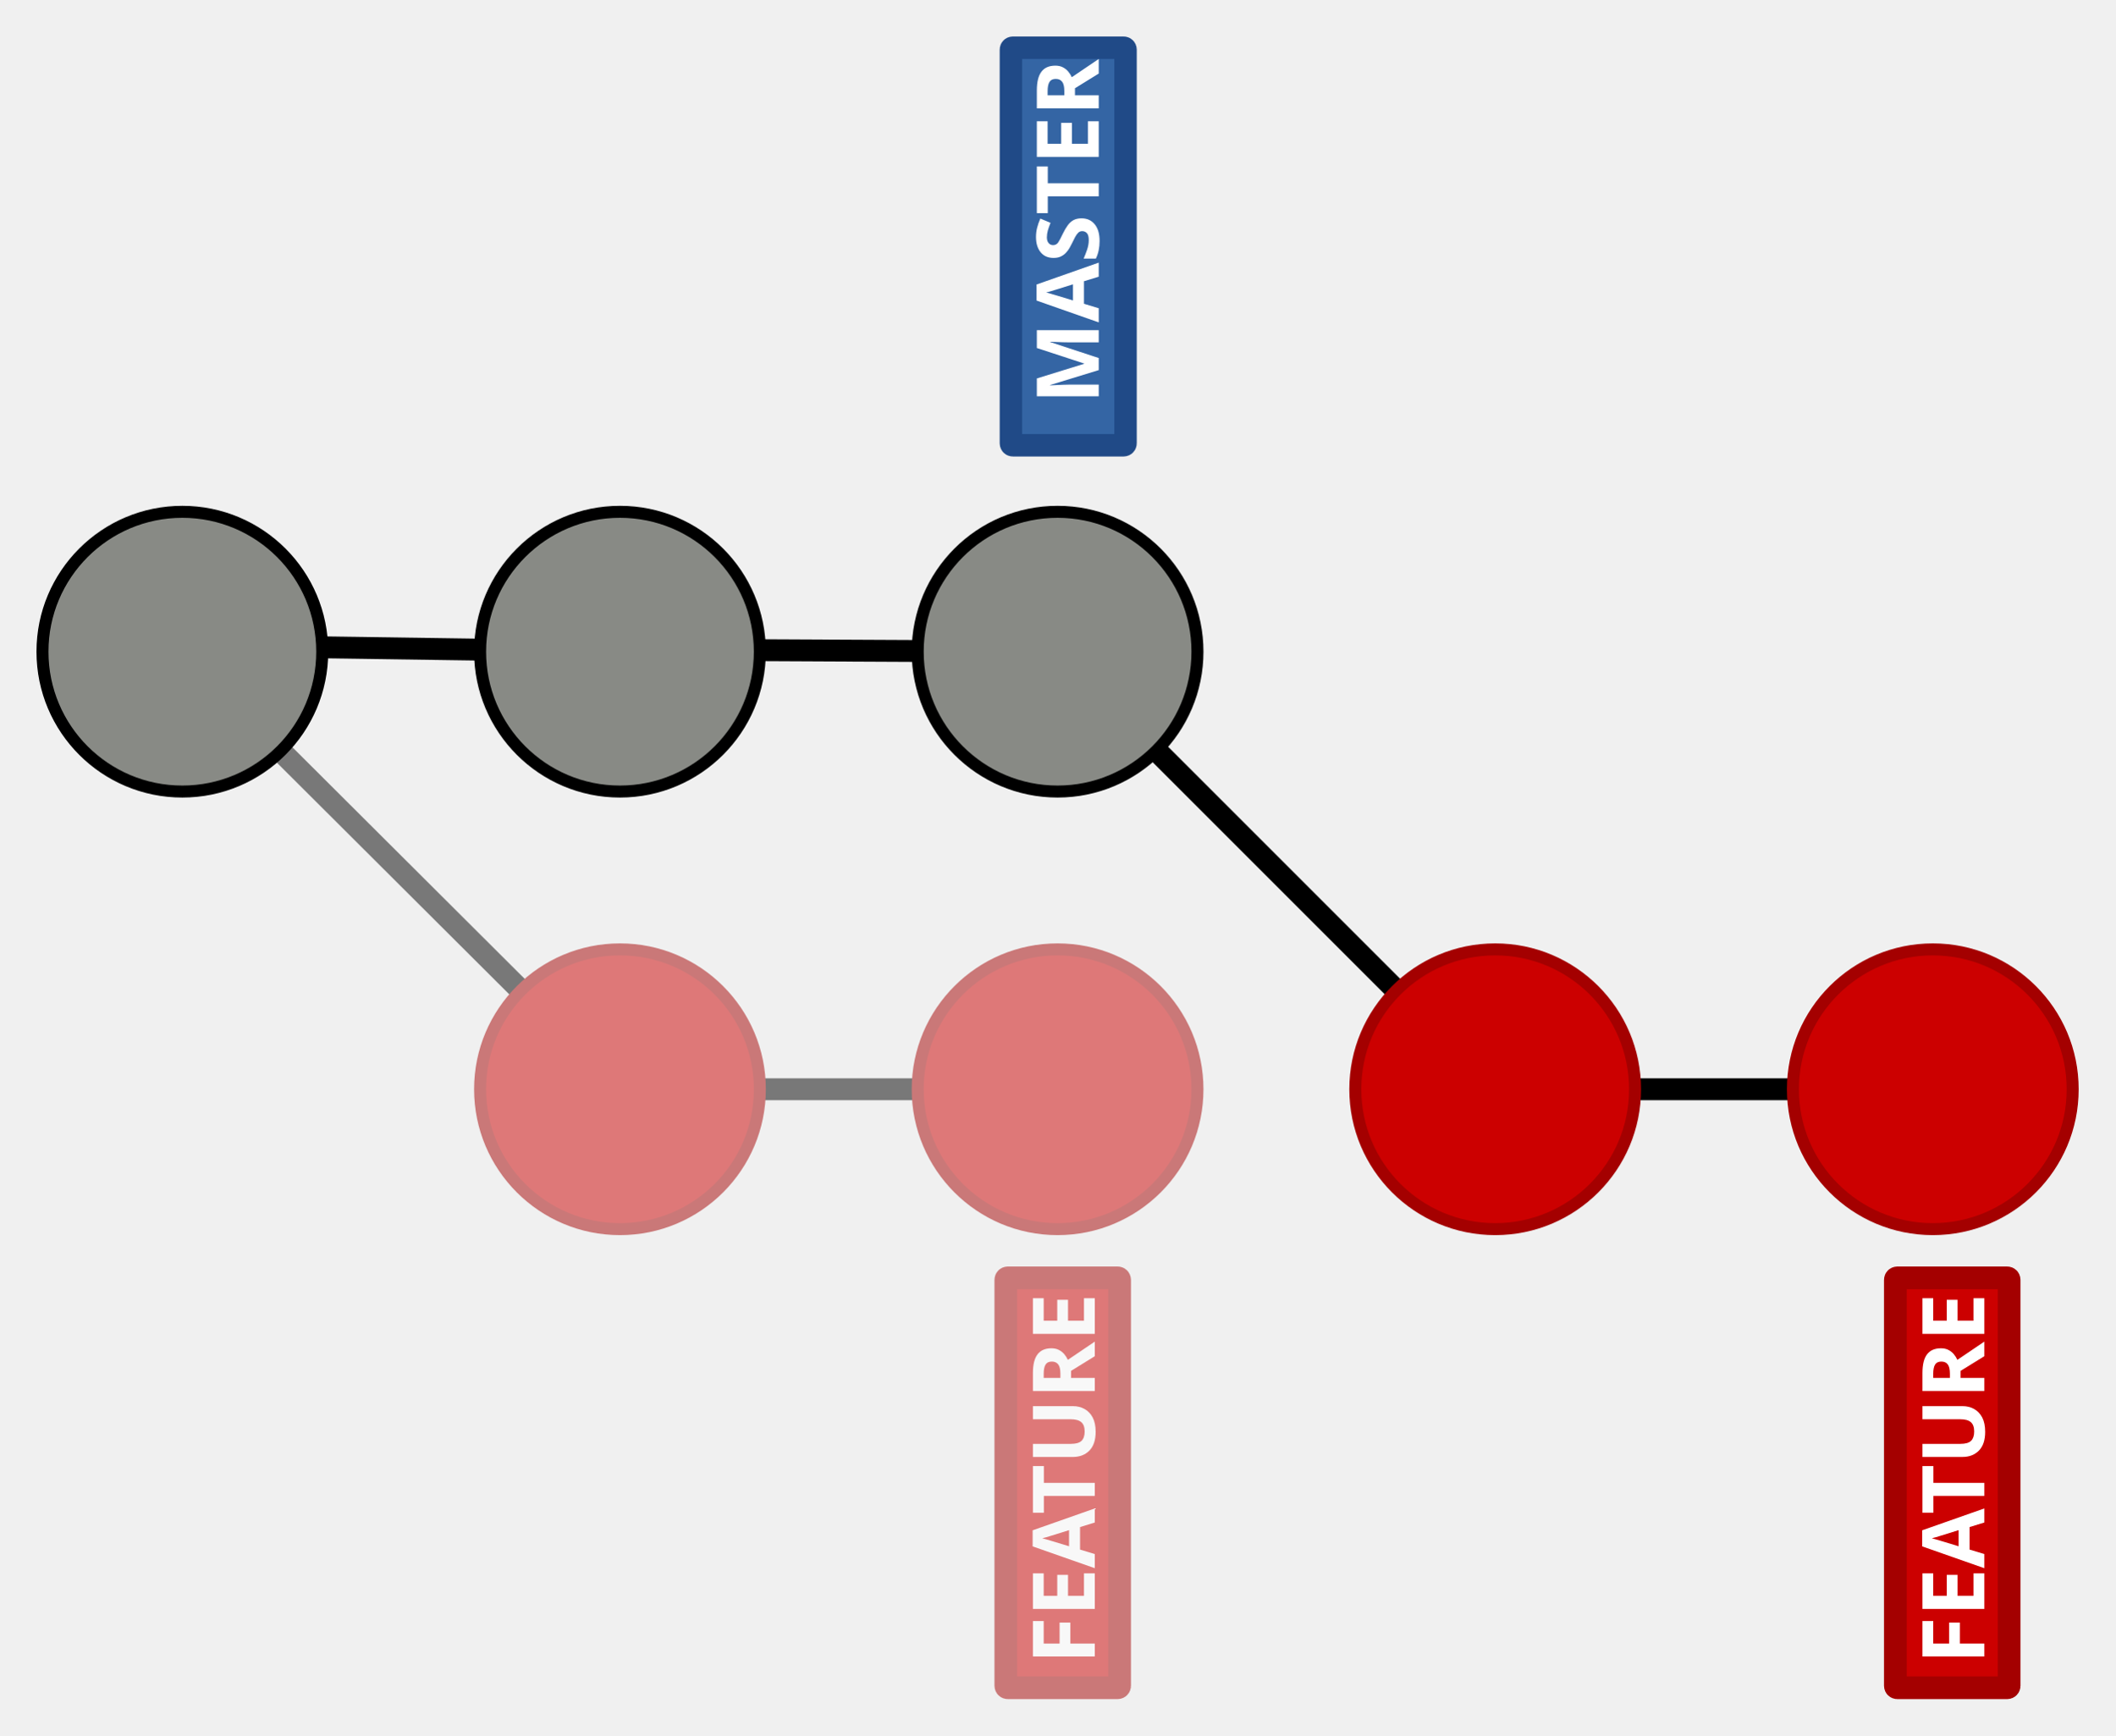
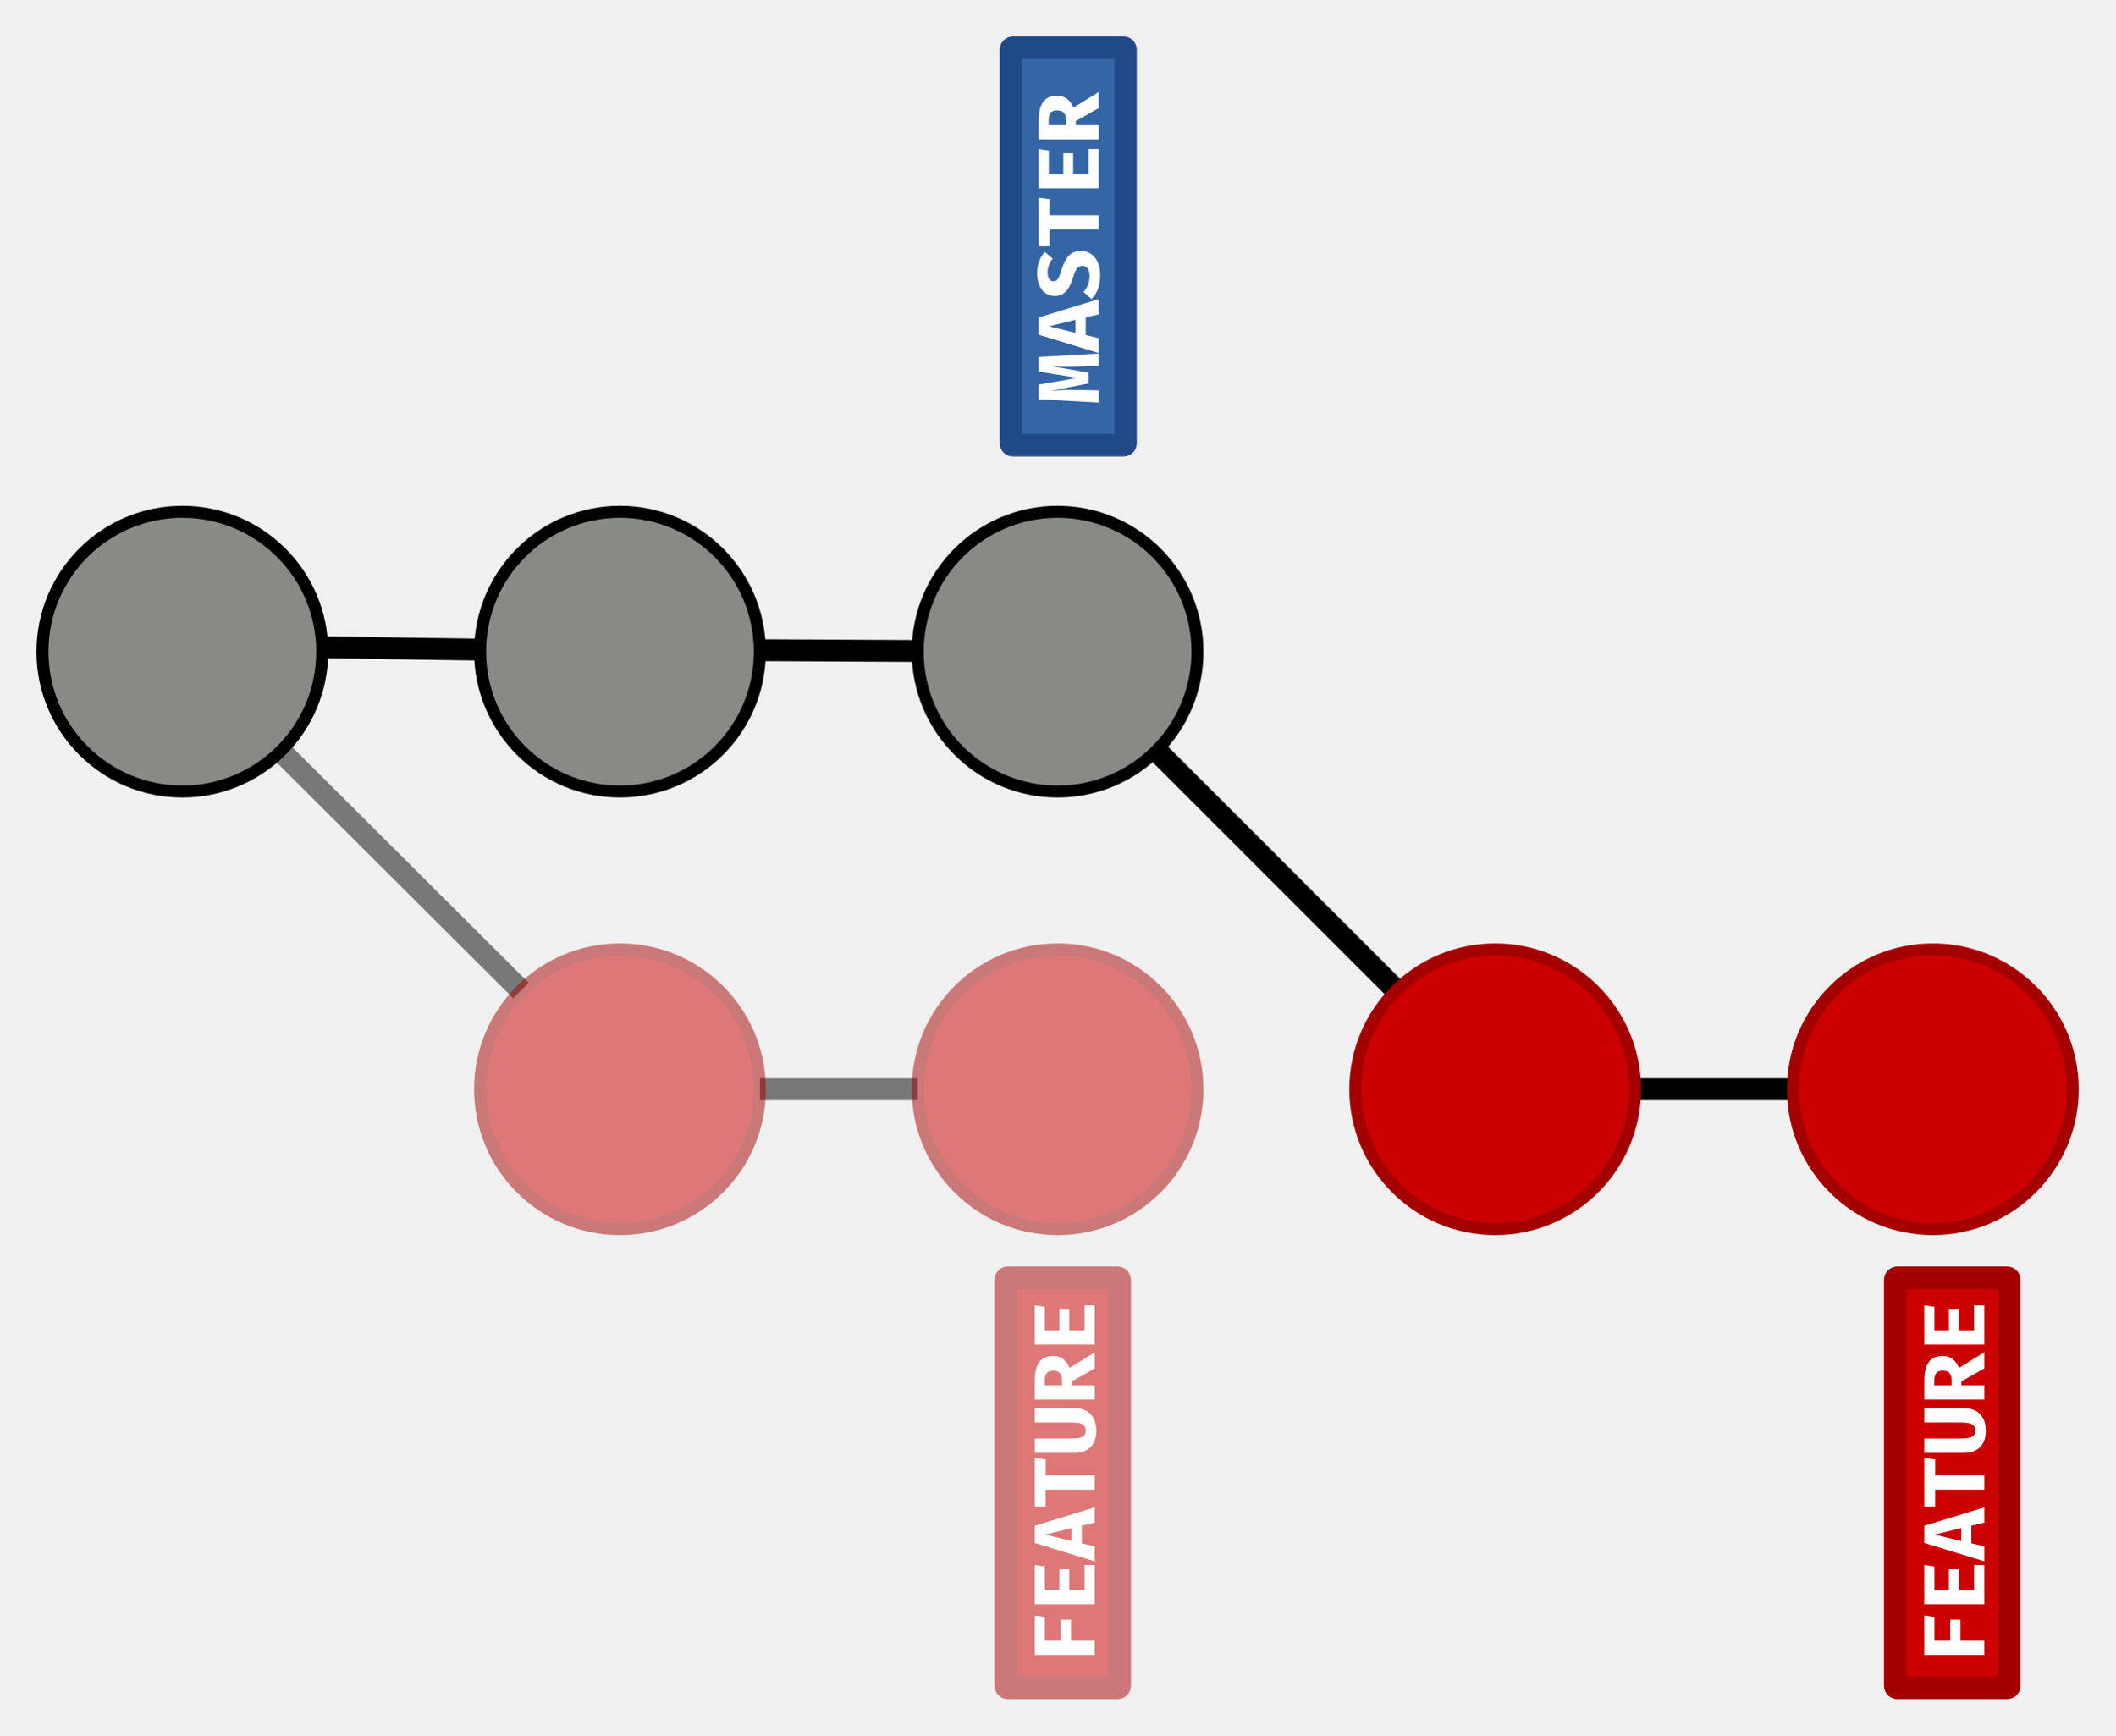
- <svg xmlns="http://www.w3.org/2000/svg" width="580" height="475.951" viewBox="0 0 580 475.951" version="1.1" id="svg8">
-   <defs id="defs2" />
-   <g id="layer1" transform="translate(-70,-503.8099)">
-     <g id="g873" style="opacity:0.5">
-       <path id="path845" d="m 117.854,680.735 94.985,94.704" style="fill:none;fill-rule:evenodd;stroke:#000000;stroke-width:6;stroke-linecap:butt;stroke-linejoin:miter;stroke-opacity:1" />
-       <path id="path851" d="m 278.356,802.52 h 43.289" style="fill:none;fill-rule:evenodd;stroke:#000000;stroke-width:6;stroke-linecap:butt;stroke-linejoin:miter;stroke-opacity:1" />
-       <circle style="opacity:1;fill:#cc0000;fill-opacity:1;stroke:#a40000;stroke-width:3.289;stroke-linecap:square;stroke-linejoin:miter;stroke-miterlimit:4;stroke-dasharray:none;stroke-dashoffset:0;stroke-opacity:1" id="circle4534" cx="240" cy="802.52" r="38.356" />
-       <circle r="38.356" cy="802.52" cx="360" id="circle4536" style="opacity:1;fill:#cc0000;fill-opacity:1;stroke:#a40000;stroke-width:3.289;stroke-linecap:square;stroke-linejoin:miter;stroke-miterlimit:4;stroke-dasharray:none;stroke-dashoffset:0;stroke-opacity:1" />
-       <g transform="translate(-120.0183,121.9611)" id="g4593">
-         <rect style="opacity:1;fill:#cc0000;fill-opacity:1;stroke:#a40000;stroke-width:6.228;stroke-linecap:square;stroke-linejoin:miter;stroke-miterlimit:4;stroke-dasharray:none;stroke-dashoffset:0;stroke-opacity:1" id="rect4584" width="31.201" height="112.41" x="465.828" y="732.277" ry="0.543" />
-         <text xml:space="preserve" style="font-style:normal;font-variant:normal;font-weight:bold;font-stretch:normal;font-size:23.759px;line-height:1.25;font-family:sans-serif;-inkscape-font-specification:'sans-serif Bold';letter-spacing:0px;word-spacing:0px;fill:#ffffff;fill-opacity:1;stroke:none;stroke-width:2.97" x="-838.25" y="490.226" id="text4588" transform="rotate(-90)">
-           <tspan id="tspan4586" x="-838.25" y="490.226" style="font-style:normal;font-variant:normal;font-weight:bold;font-stretch:normal;font-family:'Fira Code';-inkscape-font-specification:'Fira Code Bold';fill:#ffffff;fill-opacity:1;stroke-width:2.97">FEATURE</tspan>
-         </text>
+ <svg xmlns="http://www.w3.org/2000/svg" version="1.1" viewBox="0 0 580 475.95">
+   <g transform="translate(-70 -503.81)">
+     <g fill="none" stroke="#000" stroke-width="6">
+       <path d="m117.85 680.73 94.985 94.704" opacity=".5" />
+       <path d="m278.36 802.52h43.289" opacity=".5" />
+       <path d="m387.12 709.64 65.757 65.757" />
+       <path d="m518.36 802.52h43.289" />
+     </g>
+     <g fill="#c00" stroke="#a40000" stroke-linecap="square">
+       <circle cx="240" cy="802.52" r="38.356" opacity=".5" stroke-width="3.289" />
+       <circle cx="360" cy="802.52" r="38.356" opacity=".5" stroke-width="3.289" />
+       <rect x="345.81" y="854.24" width="31.201" height="112.41" ry=".543" opacity=".5" stroke-width="6.228" />
+     </g>
+     <g transform="rotate(-90)" fill="#fff" stroke-width="2.97" aria-label="FEATURE">
+       <path d="m-953.73 356.52v4.348h5.75v2.804h-5.75v6.534h-3.92v-16.465h10.81l-0.38 2.78z" />
+       <path d="m-939.86 356.52v3.968h5.702v2.708h-5.702v4.205h6.866v2.804h-10.763v-16.465h10.763l-0.404 2.78z" />
+       <path d="m-922.22 366.64h-4.823l-0.855 3.564h-4.087l5.037-16.465h4.728l5.037 16.465h-4.182zm-4.205-2.804h3.564l-1.782-7.294z" />
+       <path d="m-908.42 356.74v13.471h-3.896v-13.471h-4.633v-2.994h13.329l-0.38 2.994z" />
+       <path d="m-889.97 364.7q0 1.711-0.689 3.065-0.689 1.331-2.067 2.091-1.378 0.76-3.374 0.76-2.994 0-4.562-1.592t-1.568-4.324v-10.953h3.92v9.504q0 1.592 0.166 2.542 0.166 0.95 0.641 1.449 0.499 0.475 1.402 0.475t1.378-0.475q0.499-0.499 0.665-1.449 0.166-0.95 0.166-2.542v-9.504h3.92z" />
+       <path d="m-875.65 358.76q0 1.663-0.903 2.804-0.879 1.117-2.376 1.711l4.3 6.938h-4.419l-3.564-6.296h-1.093v6.296h-3.896v-16.465h5.179q3.397 0 5.084 1.235 1.687 1.236 1.687 3.778zm-4.015 0q0-1.188-0.689-1.734-0.665-0.546-2.067-0.546h-1.283v4.752h1.449q1.283 0 1.925-0.594 0.665-0.594 0.665-1.877z" />
+       <path d="m-868.63 356.52v3.968h5.702v2.708h-5.702v4.205h6.866v2.804h-10.763v-16.465h10.763l-0.404 2.78z" />
+     </g>
+     <g fill="none" stroke="#000" stroke-width="6">
+       <path d="m117.85 680.73 83.795 1.224" />
+       <path d="m238.66 681.92 82.988 0.41" />
+       <path d="m70 503.81" />
+       <path d="m70 503.81" />
+     </g>
+     <g>
+       <g stroke-linecap="square">
+         <g stroke-width="3.289">
+           <circle cx="120" cy="682.52" r="38.356" fill="#888a85" stroke="#000" />
+           <circle cx="480" cy="802.52" r="38.356" fill="#c00" stroke="#a40000" />
+           <circle cx="600" cy="802.52" r="38.356" fill="#c00" stroke="#a40000" />
+         </g>
+         <rect x="347.21" y="516.89" width="31.429" height="109.03" ry=".526" fill="#3465a4" stroke="#204a87" stroke-width="6.156" />
      </g>
-     </g>
-     <path style="fill:none;fill-rule:evenodd;stroke:#000000;stroke-width:6;stroke-linecap:butt;stroke-linejoin:miter;stroke-opacity:1" d="m 117.854,680.735 83.795,1.225" id="path847" />
-     <path style="fill:none;fill-rule:evenodd;stroke:#000000;stroke-width:6;stroke-linecap:butt;stroke-linejoin:miter;stroke-opacity:1" d="m 238.657,681.92 82.988,0.41" id="path849" />
-     <path style="fill:none;fill-rule:evenodd;stroke:#000000;stroke-width:6;stroke-linecap:butt;stroke-linejoin:miter;stroke-opacity:1" d="m 387.122,709.641 65.757,65.757" id="path853" />
-     <path style="fill:none;fill-rule:evenodd;stroke:#000000;stroke-width:6;stroke-linecap:butt;stroke-linejoin:miter;stroke-opacity:1" d="m 518.356,802.52 h 43.289" id="path855" />
-     <circle style="opacity:1;fill:#888a85;fill-opacity:1;stroke:#000000;stroke-width:3.289;stroke-linecap:square;stroke-linejoin:miter;stroke-miterlimit:4;stroke-dasharray:none;stroke-dashoffset:0;stroke-opacity:1" id="path4518" cx="120" cy="682.52" r="38.356" />
-     <circle style="opacity:1;fill:#cc0000;fill-opacity:1;stroke:#a40000;stroke-width:3.289;stroke-linecap:square;stroke-linejoin:miter;stroke-miterlimit:4;stroke-dasharray:none;stroke-dashoffset:0;stroke-opacity:1" id="circle4540" cx="480" cy="802.52" r="38.356" />
-     <circle r="38.356" cy="802.52" cx="600" id="circle4542" style="opacity:1;fill:#cc0000;fill-opacity:1;stroke:#a40000;stroke-width:3.289;stroke-linecap:square;stroke-linejoin:miter;stroke-miterlimit:4;stroke-dasharray:none;stroke-dashoffset:0;stroke-opacity:1" />
-     <g transform="translate(-118.5073,-209.8162)" id="g4617">
-       <rect ry="0.526" y="726.704" x="465.714" height="109.03" width="31.429" id="rect4611" style="opacity:1;fill:#3465a4;fill-opacity:1;stroke:#204a87;stroke-width:6.156;stroke-linecap:square;stroke-linejoin:miter;stroke-miterlimit:4;stroke-dasharray:none;stroke-dashoffset:0;stroke-opacity:1" />
-       <text transform="rotate(-90)" id="text4615" y="489.794" x="-824.435" style="font-style:normal;font-variant:normal;font-weight:bold;font-stretch:normal;font-size:23.759px;line-height:1.25;font-family:'Fira Code';-inkscape-font-specification:'Fira Code Bold';letter-spacing:0px;word-spacing:0px;fill:#ffffff;fill-opacity:1;stroke:none;stroke-width:2.97" xml:space="preserve">
-         <tspan style="font-style:normal;font-variant:normal;font-weight:bold;font-stretch:normal;font-family:'Fira Code';-inkscape-font-specification:'Fira Code Bold';fill:#ffffff;fill-opacity:1;stroke-width:2.97" y="489.794" x="-824.435" id="tspan4613">MASTER</tspan>
-       </text>
-     </g>
-     <circle style="opacity:1;fill:#888a85;fill-opacity:1;stroke:#000000;stroke-width:3.289;stroke-linecap:square;stroke-linejoin:miter;stroke-miterlimit:4;stroke-dasharray:none;stroke-dashoffset:0;stroke-opacity:1" id="circle833" cx="240" cy="682.52" r="38.356" />
-     <circle r="38.356" cy="682.52" cx="360" id="circle835" style="opacity:1;fill:#888a85;fill-opacity:1;stroke:#000000;stroke-width:3.289;stroke-linecap:square;stroke-linejoin:miter;stroke-miterlimit:4;stroke-dasharray:none;stroke-dashoffset:0;stroke-opacity:1" />
-     <g transform="translate(123.9038,121.9611)" id="g863">
-       <rect style="opacity:1;fill:#cc0000;fill-opacity:1;stroke:#a40000;stroke-width:6.228;stroke-linecap:square;stroke-linejoin:miter;stroke-miterlimit:4;stroke-dasharray:none;stroke-dashoffset:0;stroke-opacity:1" id="rect857" width="31.201" height="112.41" x="465.828" y="732.277" ry="0.543" />
-       <text xml:space="preserve" style="font-style:normal;font-variant:normal;font-weight:bold;font-stretch:normal;font-size:23.759px;line-height:1.25;font-family:sans-serif;-inkscape-font-specification:'sans-serif Bold';letter-spacing:0px;word-spacing:0px;fill:#ffffff;fill-opacity:1;stroke:none;stroke-width:2.97" x="-838.25" y="490.226" id="text861" transform="rotate(-90)">
-         <tspan id="tspan859" x="-838.25" y="490.226" style="font-style:normal;font-variant:normal;font-weight:bold;font-stretch:normal;font-family:'Fira Code';-inkscape-font-specification:'Fira Code Bold';fill:#ffffff;fill-opacity:1;stroke-width:2.97">FEATURE</tspan>
-       </text>
+       <g transform="rotate(-90)" fill="#fff" stroke-width="2.97" aria-label="MASTER">
+         <path d="m-600.77 371.29h-3.421l-0.19-7.056q-0.024-0.523-0.024-1.425 0-1.188 0.071-2.305 0.071-1.14 0.166-2.376l-1.853 10.359h-2.946l-2.019-10.359q0.261 2.732 0.261 4.918l-0.024 1.259-0.119 6.985h-3.35l0.927-16.465h4.015l1.829 10.644 1.734-10.644h4.015z" />
+         <path d="m-590.87 367.72h-4.823l-0.855 3.564h-4.087l5.037-16.465h4.728l5.037 16.465h-4.182zm-4.205-2.804h3.564l-1.782-7.294z" />
+         <path d="m-572.63 366.46q0 1.544-0.808 2.732t-2.328 1.853q-1.497 0.641-3.564 0.641-4.087 0-6.51-2.376l1.972-2.186q1.877 1.663 4.443 1.663 1.235 0 1.972-0.523 0.76-0.546 0.76-1.497 0-0.903-0.641-1.402-0.618-0.523-2.328-1.045-2.899-0.879-4.11-2.067t-1.212-3.065q0-1.473 0.808-2.566 0.832-1.093 2.233-1.663 1.425-0.57 3.16-0.57 3.635 0 5.892 2.138l-1.829 2.115q-0.832-0.689-1.806-1.022-0.95-0.356-1.972-0.356-1.14 0-1.806 0.428-0.641 0.404-0.641 1.188 0 0.523 0.285 0.879 0.309 0.356 0.998 0.665 0.689 0.309 2.067 0.737 2.518 0.76 3.73 1.972 1.236 1.188 1.236 3.326z" />
+         <path d="m-562.83 357.82v13.471h-3.896v-13.471h-4.633v-2.994h13.329l-0.38 2.994z" />
+         <path d="m-551.53 357.6v3.968h5.702v2.708h-5.702v4.205h6.866v2.804h-10.763v-16.465h10.763l-0.404 2.78z" />
+         <path d="m-530.06 359.83q0 1.663-0.903 2.804-0.879 1.117-2.376 1.711l4.3 6.938h-4.419l-3.564-6.296h-1.093v6.296h-3.896v-16.465h5.179q3.397 0 5.084 1.236 1.687 1.235 1.687 3.778zm-4.015 0q0-1.188-0.689-1.734-0.665-0.546-2.067-0.546h-1.283v4.752h1.449q1.283 0 1.925-0.594 0.665-0.594 0.665-1.877z" />
+       </g>
+       <g stroke-linecap="square">
+         <circle cx="240" cy="682.52" r="38.356" fill="#888a85" stroke="#000" stroke-width="3.289" />
+         <circle cx="360" cy="682.52" r="38.356" fill="#888a85" stroke="#000" stroke-width="3.289" />
+         <rect x="589.73" y="854.24" width="31.201" height="112.41" ry=".543" fill="#c00" stroke="#a40000" stroke-width="6.228" />
+       </g>
+       <g transform="rotate(-90)" fill="#fff" stroke-width="2.97" aria-label="FEATURE">
+         <path d="m-953.73 600.44v4.348h5.75v2.804h-5.75v6.534h-3.92v-16.465h10.81l-0.38 2.78z" />
+         <path d="m-939.86 600.44v3.968h5.702v2.708h-5.702v4.205h6.866v2.804h-10.763v-16.465h10.763l-0.404 2.78z" />
+         <path d="m-922.22 610.57h-4.823l-0.855 3.564h-4.087l5.037-16.465h4.728l5.037 16.465h-4.182zm-4.205-2.804h3.564l-1.782-7.294z" />
+         <path d="m-908.42 600.66v13.471h-3.896v-13.471h-4.633v-2.994h13.329l-0.38 2.994z" />
+         <path d="m-889.97 608.62q0 1.711-0.689 3.065-0.689 1.331-2.067 2.091-1.378 0.76-3.374 0.76-2.994 0-4.562-1.592t-1.568-4.324v-10.953h3.92v9.504q0 1.592 0.166 2.542 0.166 0.95 0.641 1.449 0.499 0.475 1.402 0.475t1.378-0.475q0.499-0.499 0.665-1.449 0.166-0.95 0.166-2.542v-9.504h3.92z" />
+         <path d="m-875.65 602.68q0 1.663-0.903 2.804-0.879 1.117-2.376 1.711l4.3 6.938h-4.419l-3.564-6.296h-1.093v6.296h-3.896v-16.465h5.179q3.397 0 5.084 1.235 1.687 1.236 1.687 3.778zm-4.015 0q0-1.188-0.689-1.734-0.665-0.546-2.067-0.546h-1.283v4.752h1.449q1.283 0 1.925-0.594 0.665-0.594 0.665-1.877z" />
+         <path d="m-868.63 600.44v3.968h5.702v2.708h-5.702v4.205h6.866v2.804h-10.763v-16.465h10.763l-0.404 2.78z" />
+       </g>
    </g>
  </g>
</svg>
